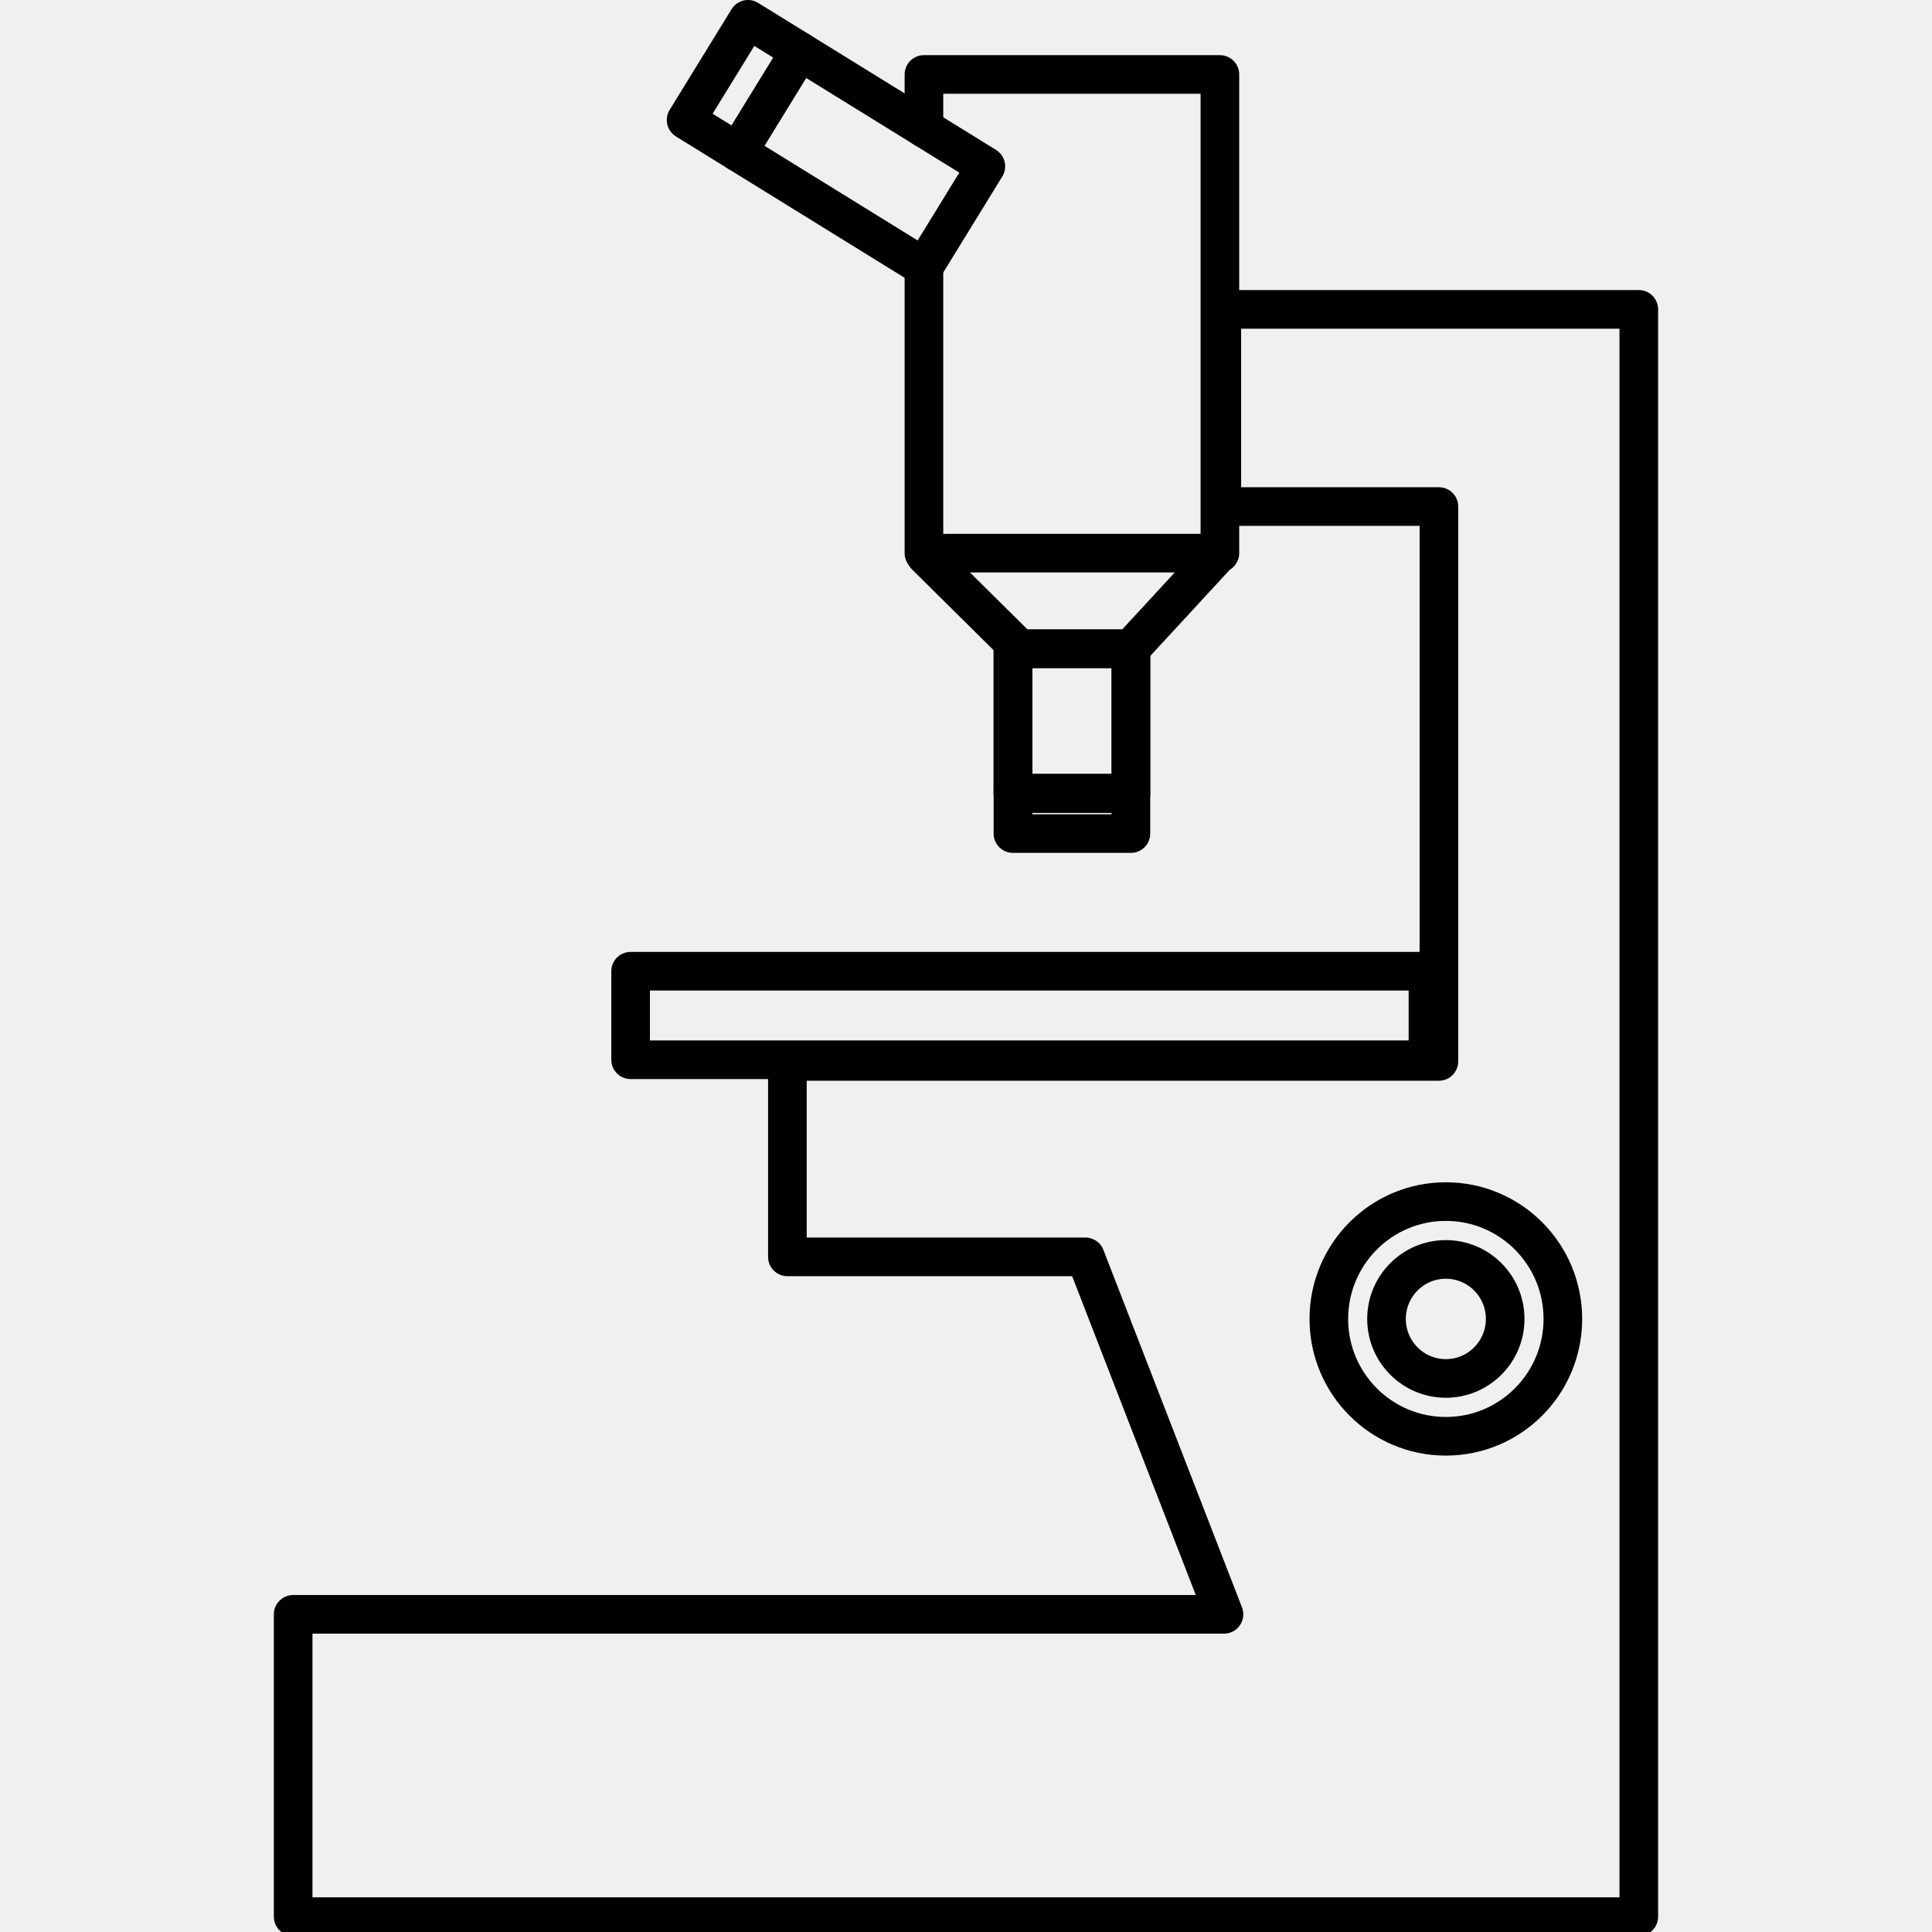
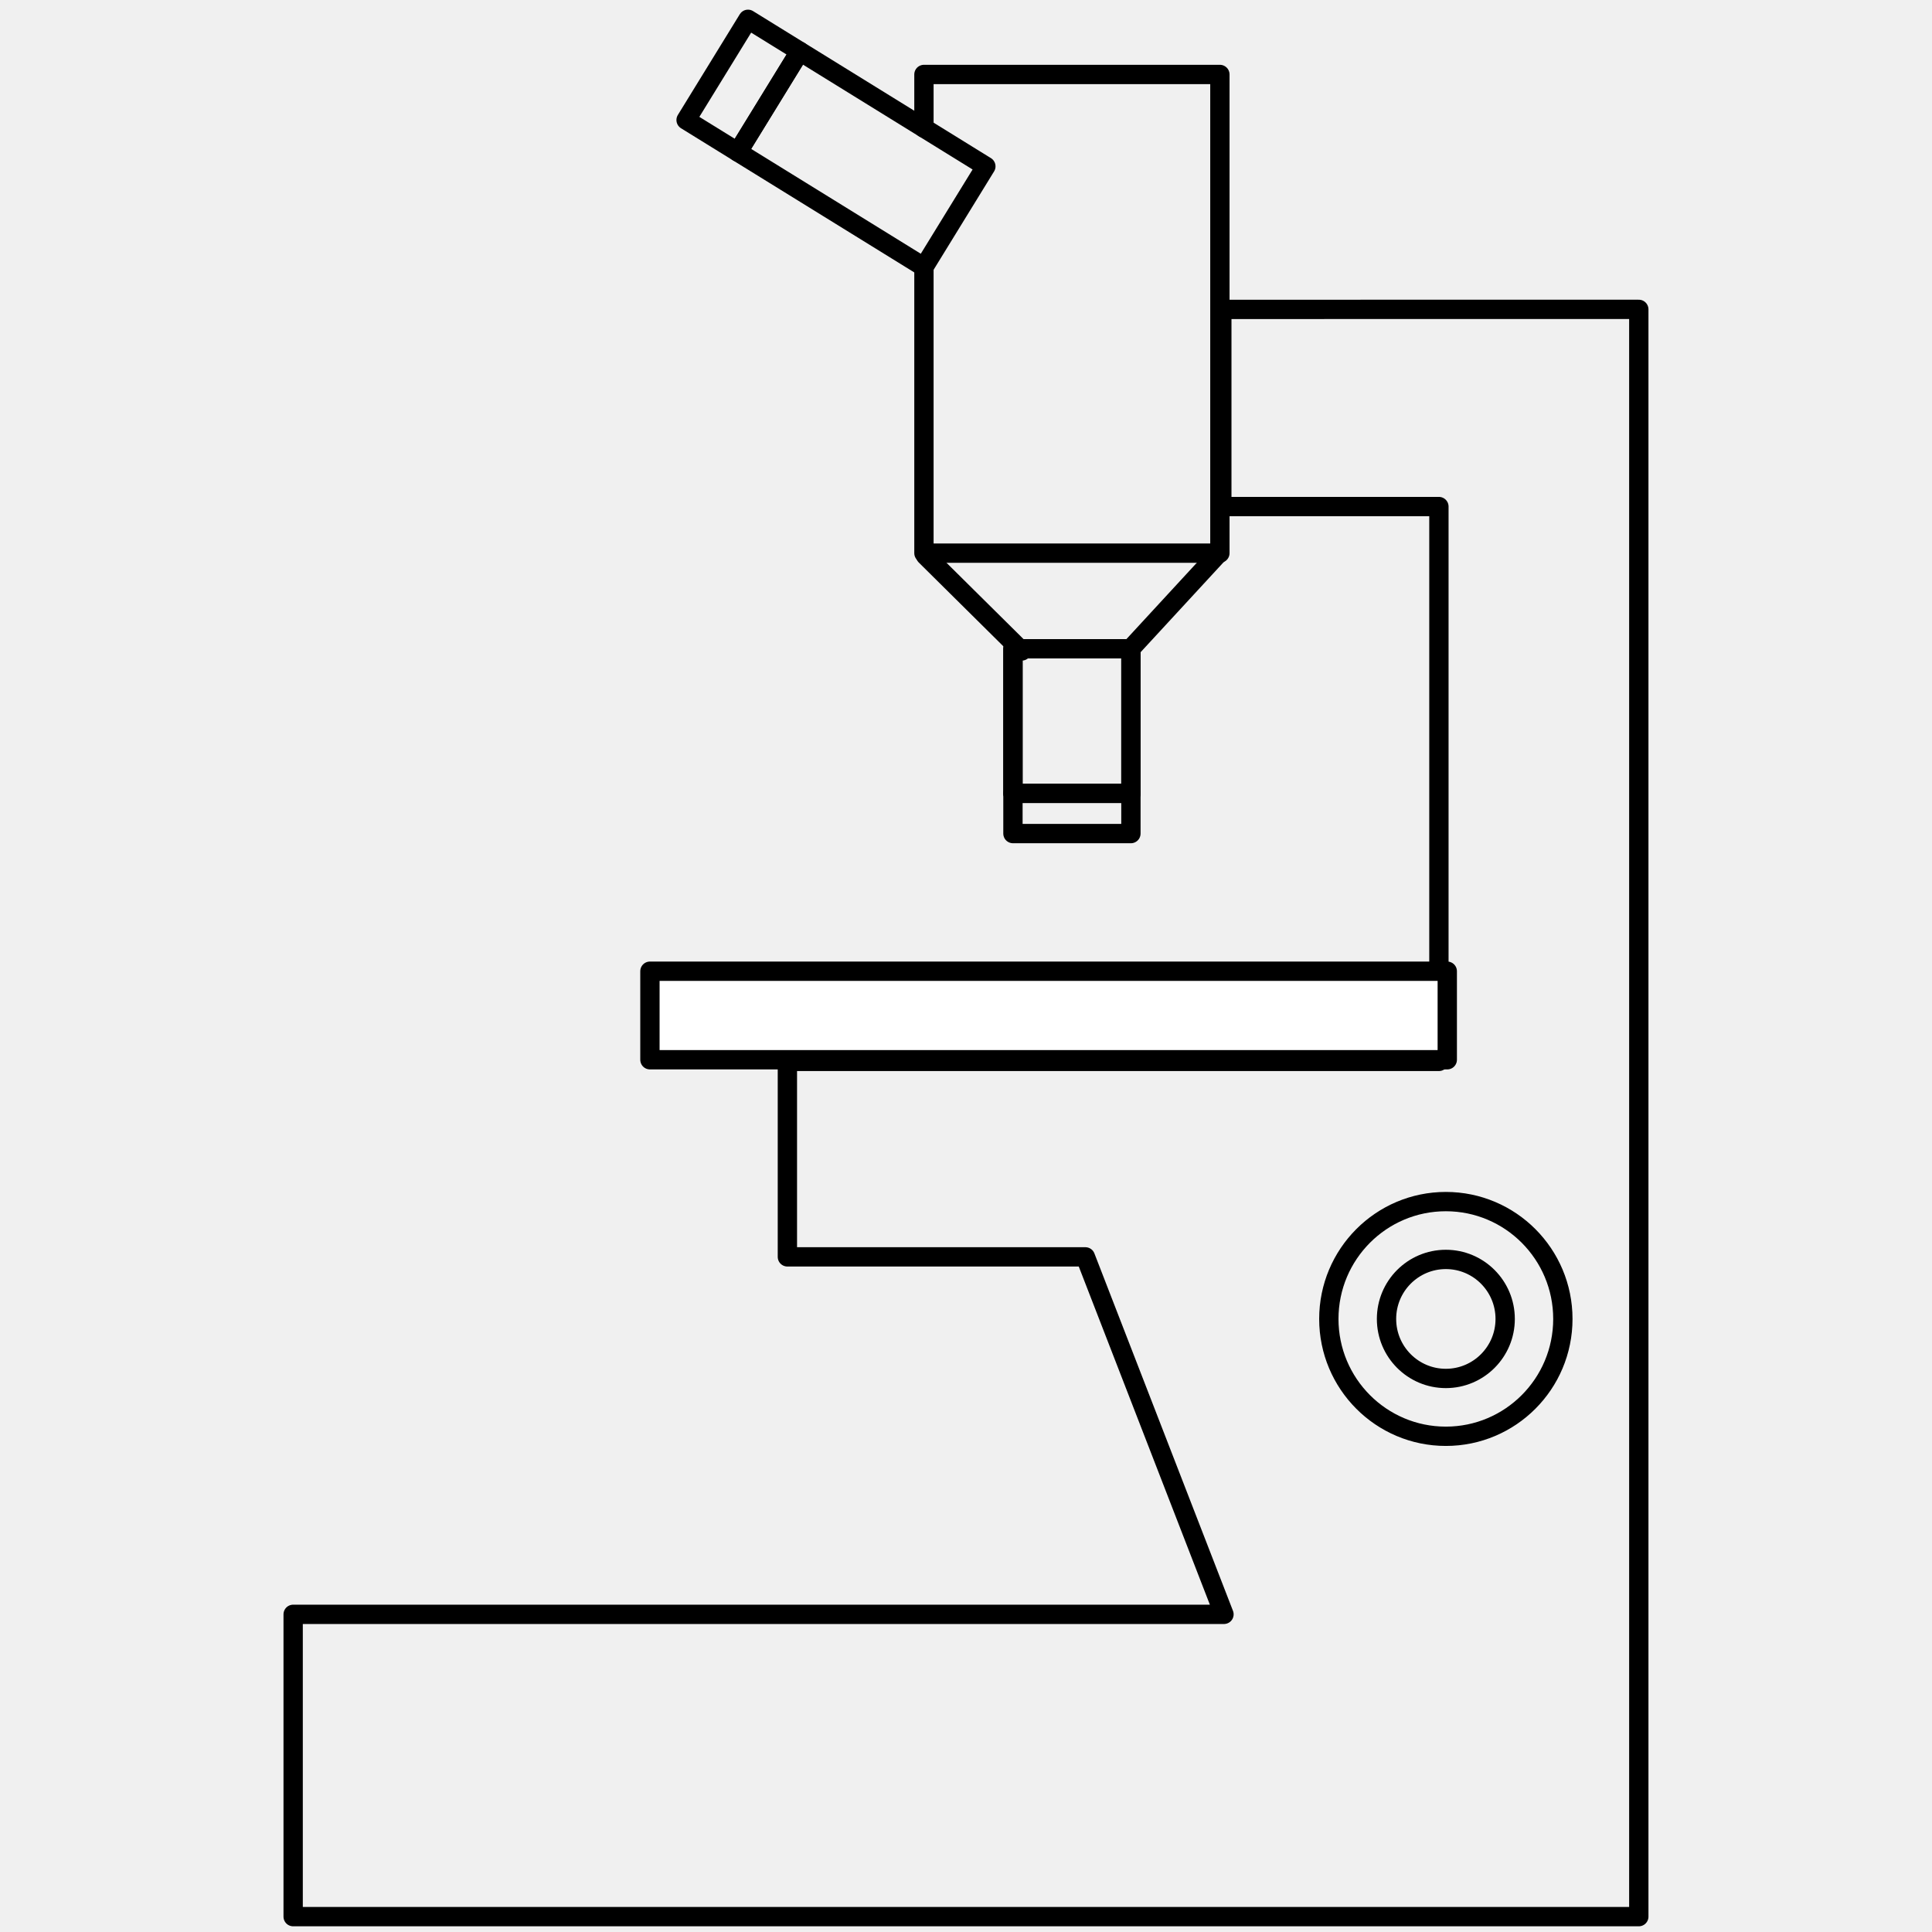
<svg xmlns="http://www.w3.org/2000/svg" id="svg8" version="1.1" viewBox="0 0 52.917 52.917" height="200" width="200">
  <defs id="defs2" />
  <g id="layer1" transform="translate(-88.88163,-26.25065)">
-     <path d="m 122.347,34.725 v 5.4 h 5.946 V 55.322 H 110.448 v 5.354 h 8.162 l 3.796,9.791 H 96.911 v 8.28 h 36.857 v -5.4 -2.88 -9.791 -1.769 -3.56 -0.025 -20.598 h -5.228 -0.248 z" style="fill:none;stroke:#000000;stroke-width:1.058;stroke-linecap:round;stroke-linejoin:round" id="rect833" />
-     <rect y="52.852" x="106.154" height="2.425" width="21.839" id="rect844" style="fill:none;stroke:#000000;stroke-width:1.058;stroke-linecap:round;stroke-linejoin:round" />
-     <ellipse ry="3.214" rx="3.205" cy="62.376" cx="128.483" id="path865" style="fill:none;stroke:#000000;stroke-width:1.058;stroke-linecap:round;stroke-linejoin:round" />
-     <ellipse ry="1.63" rx="1.625" style="fill:none;stroke:#000000;stroke-width:1.058;stroke-linecap:round;stroke-linejoin:round" id="circle869" cx="128.483" cy="62.376" />
-     <path id="rect873" style="fill:none;stroke:#000000;stroke-width:1.058;stroke-linecap:round;stroke-linejoin:round" d="m 114.188,29.758 v -1.468 0 h 8.106 v 13.111 h -8.106 v -7.836" />
-     <rect y="44.02" x="116.626" height="3.96" width="3.231" id="rect877" style="fill:none;stroke:#000000;stroke-width:1.058;stroke-linecap:round;stroke-linejoin:round" />
-     <path id="path879" d="m 116.868,44.08 -2.634,-2.609" style="fill:none;stroke:#000000;stroke-width:1.058;stroke-linecap:round;stroke-linejoin:miter;stroke-miterlimit:4;stroke-dasharray:none;stroke-opacity:1" />
-     <path id="path883" d="m 119.883,43.984 2.348,-2.546" style="fill:none;stroke:#000000;stroke-width:1.058;stroke-linecap:round;stroke-linejoin:miter;stroke-miterlimit:4;stroke-dasharray:none;stroke-opacity:1" />
-     <rect style="fill:none;stroke:#000000;stroke-width:1.058;stroke-linecap:round;stroke-linejoin:round" id="rect885" width="3.231" height="1.102" x="116.626" y="47.98" />
-     <rect style="fill:none;stroke:#000000;stroke-width:1.058;stroke-linecap:round;stroke-linejoin:round" id="rect887" width="3.231" height="3.96" x="116.626" y="44.02" />
-     <rect y="-108.862" x="-34.722" height="1.668" width="3.238" id="rect889" style="fill:none;stroke:#000000;stroke-width:1.058;stroke-linecap:round;stroke-linejoin:round" transform="matrix(-0.5237709,0.8518592,-0.8506344,-0.5257577,0,0)" />
-     <rect y="-114.853" x="-34.722" height="5.99" width="3.238" id="rect891" style="fill:none;stroke:#000000;stroke-width:1.058;stroke-linecap:round;stroke-linejoin:round" transform="matrix(-0.5237709,0.8518592,-0.8506344,-0.5257577,0,0)" />
+     <path d="m 122.347,34.725 v 5.4 h 5.946 V 55.322 H 110.448 v 5.354 h 8.162 l 3.796,9.791 H 96.911 v 8.28 h 36.857 v -5.4 -2.88 -9.791 -1.769 -3.56 -0.025 -20.598 h -5.228 -0.248 z" style="fill:none;stroke:#000000;stroke-width:0.529;stroke-linecap:round;stroke-linejoin:round;stroke-miterlimit:4;stroke-dasharray:none" id="rect833" />
+     <rect y="52.852" x="106.683" height="2.425" width="21.839" id="rect844" style="fill:#ffffff;stroke:#000000;stroke-width:0.529;stroke-linecap:round;stroke-linejoin:round;stroke-miterlimit:4;stroke-dasharray:none" />
+     <ellipse ry="3.214" rx="3.205" cy="62.376" cx="128.483" id="path865" style="fill:none;stroke:#000000;stroke-width:0.529;stroke-linecap:round;stroke-linejoin:round;stroke-miterlimit:4;stroke-dasharray:none" />
+     <ellipse ry="1.63" rx="1.625" style="fill:none;stroke:#000000;stroke-width:0.529;stroke-linecap:round;stroke-linejoin:round;stroke-miterlimit:4;stroke-dasharray:none" id="circle869" cx="128.483" cy="62.376" />
+     <path id="rect873" style="fill:none;stroke:#000000;stroke-width:0.529;stroke-linecap:round;stroke-linejoin:round;stroke-miterlimit:4;stroke-dasharray:none" d="m 114.188,29.758 v -1.468 0 h 8.106 v 13.111 h -8.106 v -7.836" />
+     <rect y="44.02" x="116.626" height="3.96" width="3.231" id="rect877" style="fill:none;stroke:#000000;stroke-width:0.529;stroke-linecap:round;stroke-linejoin:round;stroke-miterlimit:4;stroke-dasharray:none" />
+     <path id="path879" d="m 116.868,44.08 -2.634,-2.609" style="fill:none;stroke:#000000;stroke-width:0.529;stroke-linecap:round;stroke-linejoin:miter;stroke-miterlimit:4;stroke-dasharray:none;stroke-opacity:1" />
+     <path id="path883" d="m 119.883,43.984 2.348,-2.546" style="fill:none;stroke:#000000;stroke-width:0.529;stroke-linecap:round;stroke-linejoin:miter;stroke-miterlimit:4;stroke-dasharray:none;stroke-opacity:1" />
+     <rect style="fill:none;stroke:#000000;stroke-width:0.529;stroke-linecap:round;stroke-linejoin:round;stroke-miterlimit:4;stroke-dasharray:none" id="rect885" width="3.231" height="1.102" x="116.626" y="47.98" />
+     <rect style="fill:none;stroke:#000000;stroke-width:0.529;stroke-linecap:round;stroke-linejoin:round;stroke-miterlimit:4;stroke-dasharray:none" id="rect887" width="3.231" height="3.96" x="116.626" y="44.02" />
+     <rect y="-108.862" x="-34.722" height="1.668" width="3.238" id="rect889" style="fill:none;stroke:#000000;stroke-width:0.529;stroke-linecap:round;stroke-linejoin:round;stroke-miterlimit:4;stroke-dasharray:none" transform="matrix(-0.5237709,0.8518592,-0.8506344,-0.5257577,0,0)" />
+     <rect y="-114.853" x="-34.722" height="5.99" width="3.238" id="rect891" style="fill:none;stroke:#000000;stroke-width:0.529;stroke-linecap:round;stroke-linejoin:round;stroke-miterlimit:4;stroke-dasharray:none" transform="matrix(-0.5237709,0.8518592,-0.8506344,-0.5257577,0,0)" />
  </g>
</svg>
